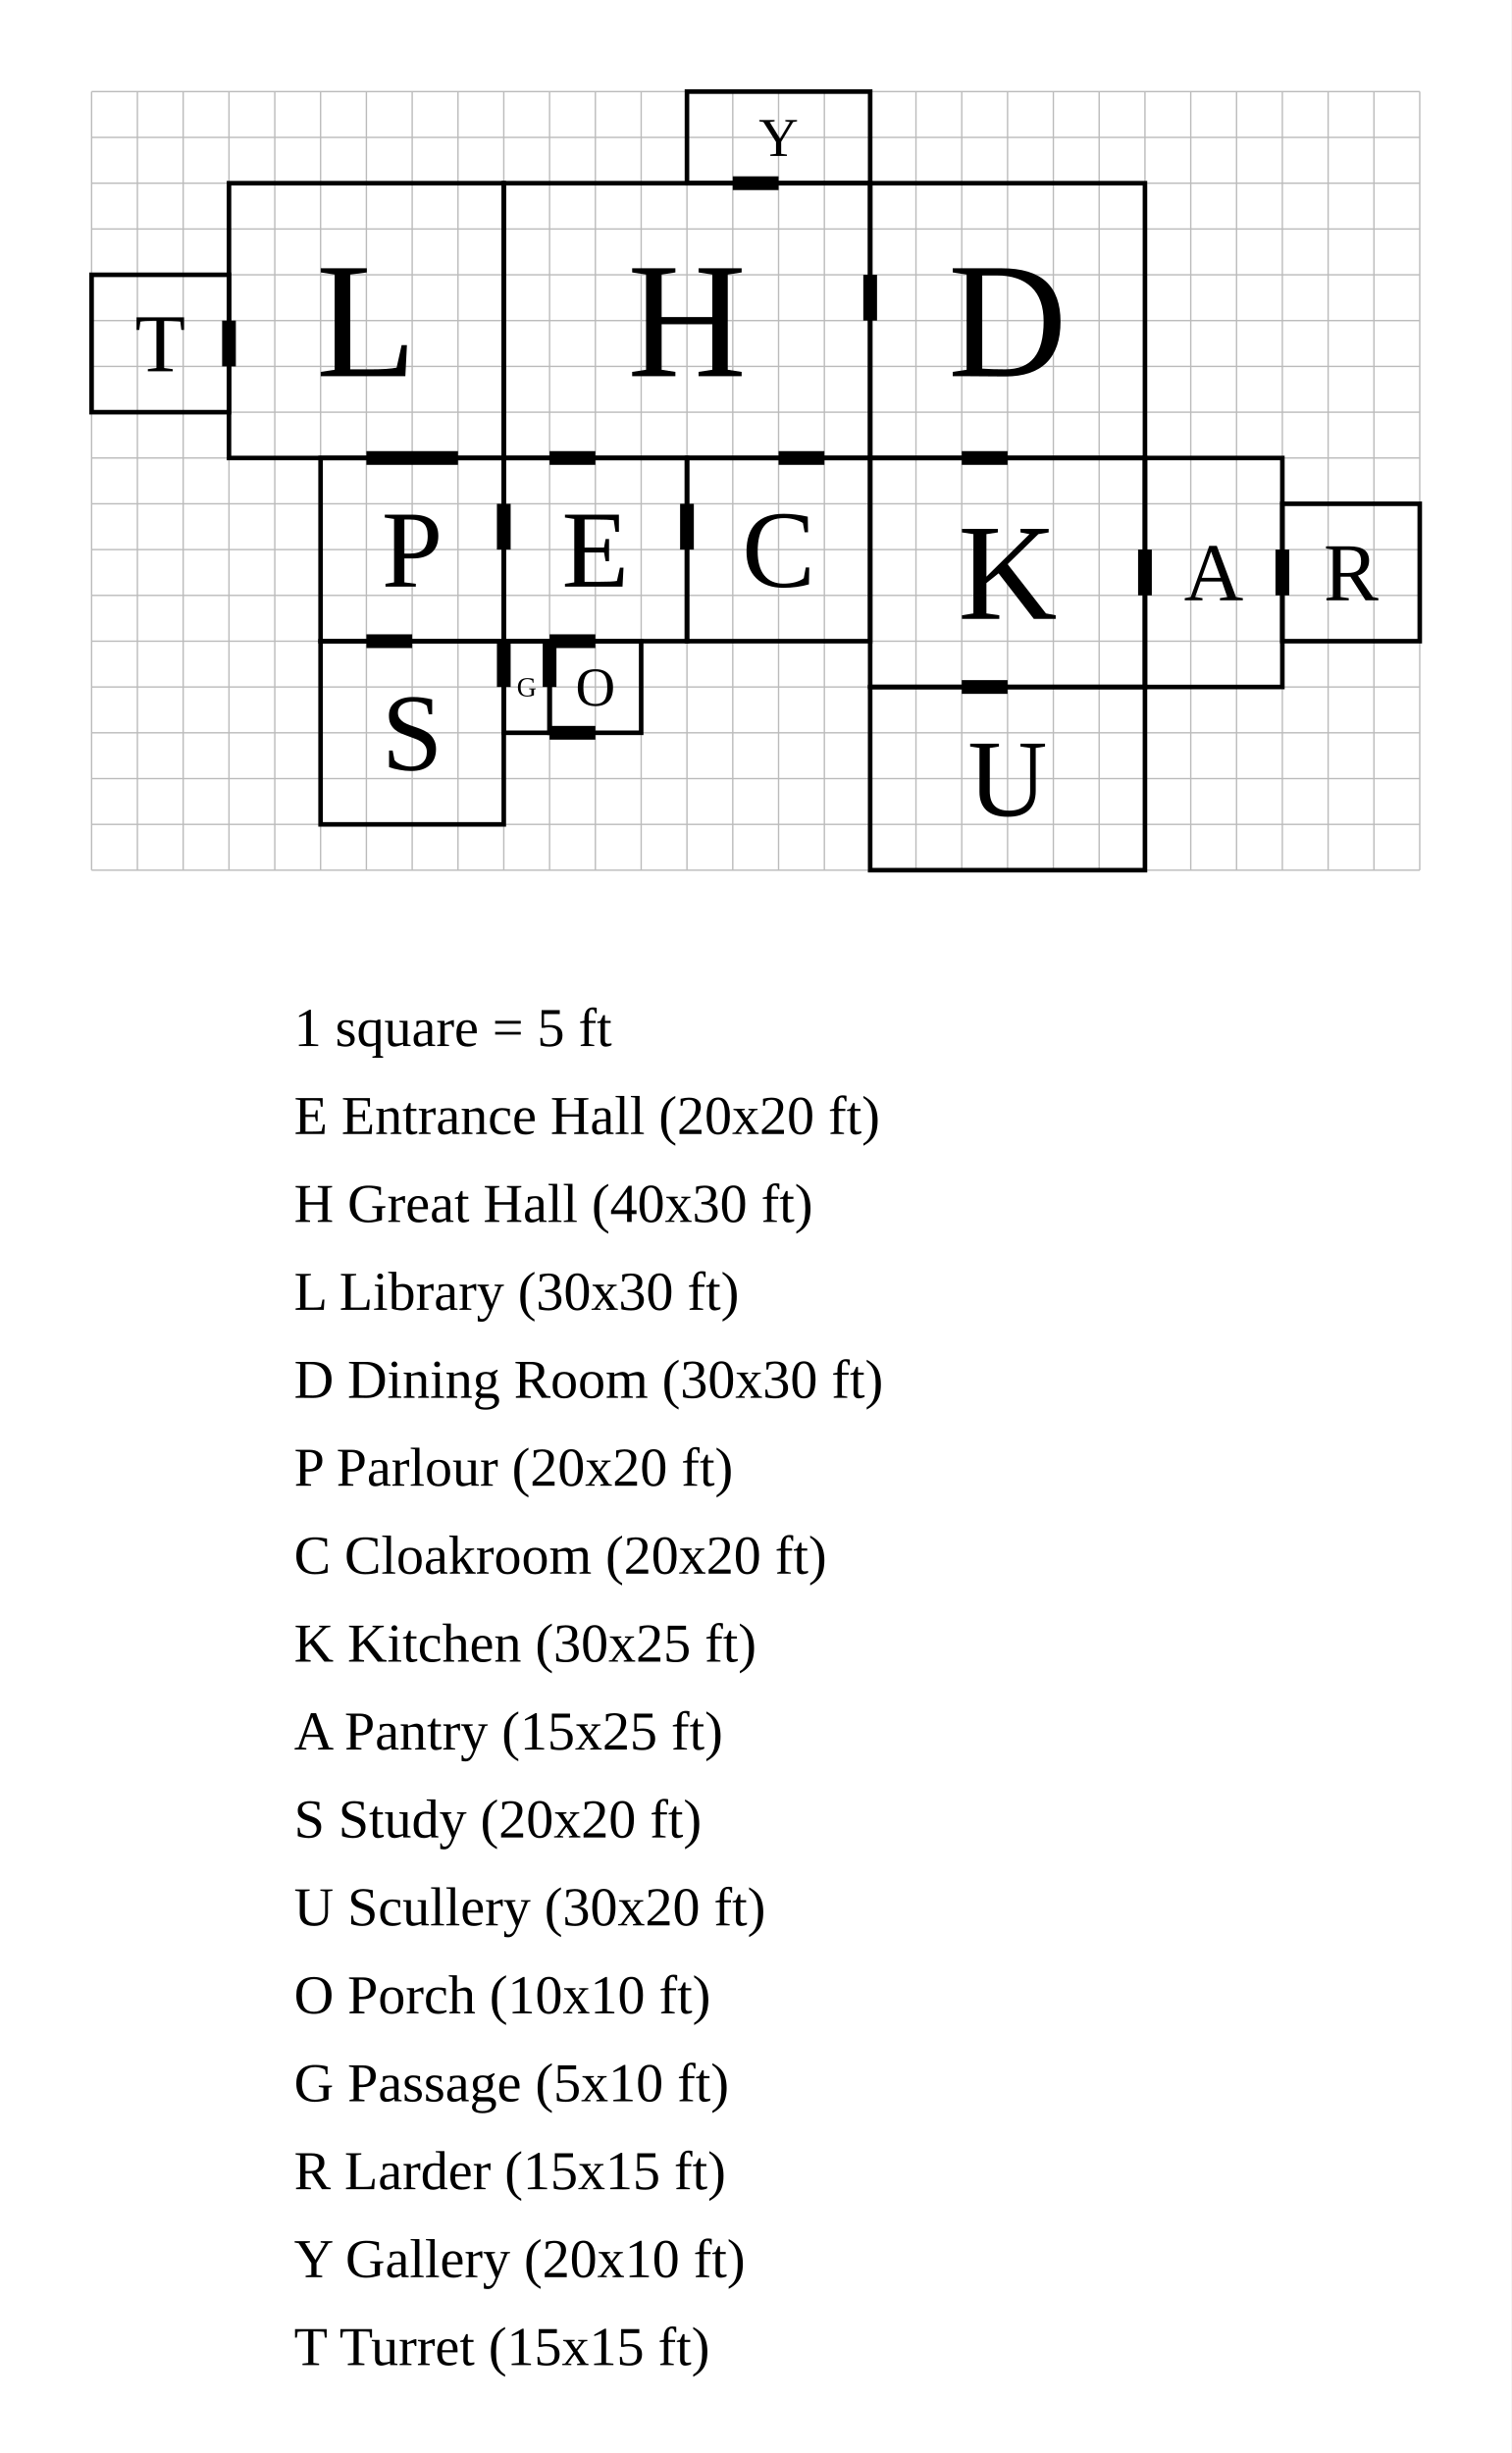
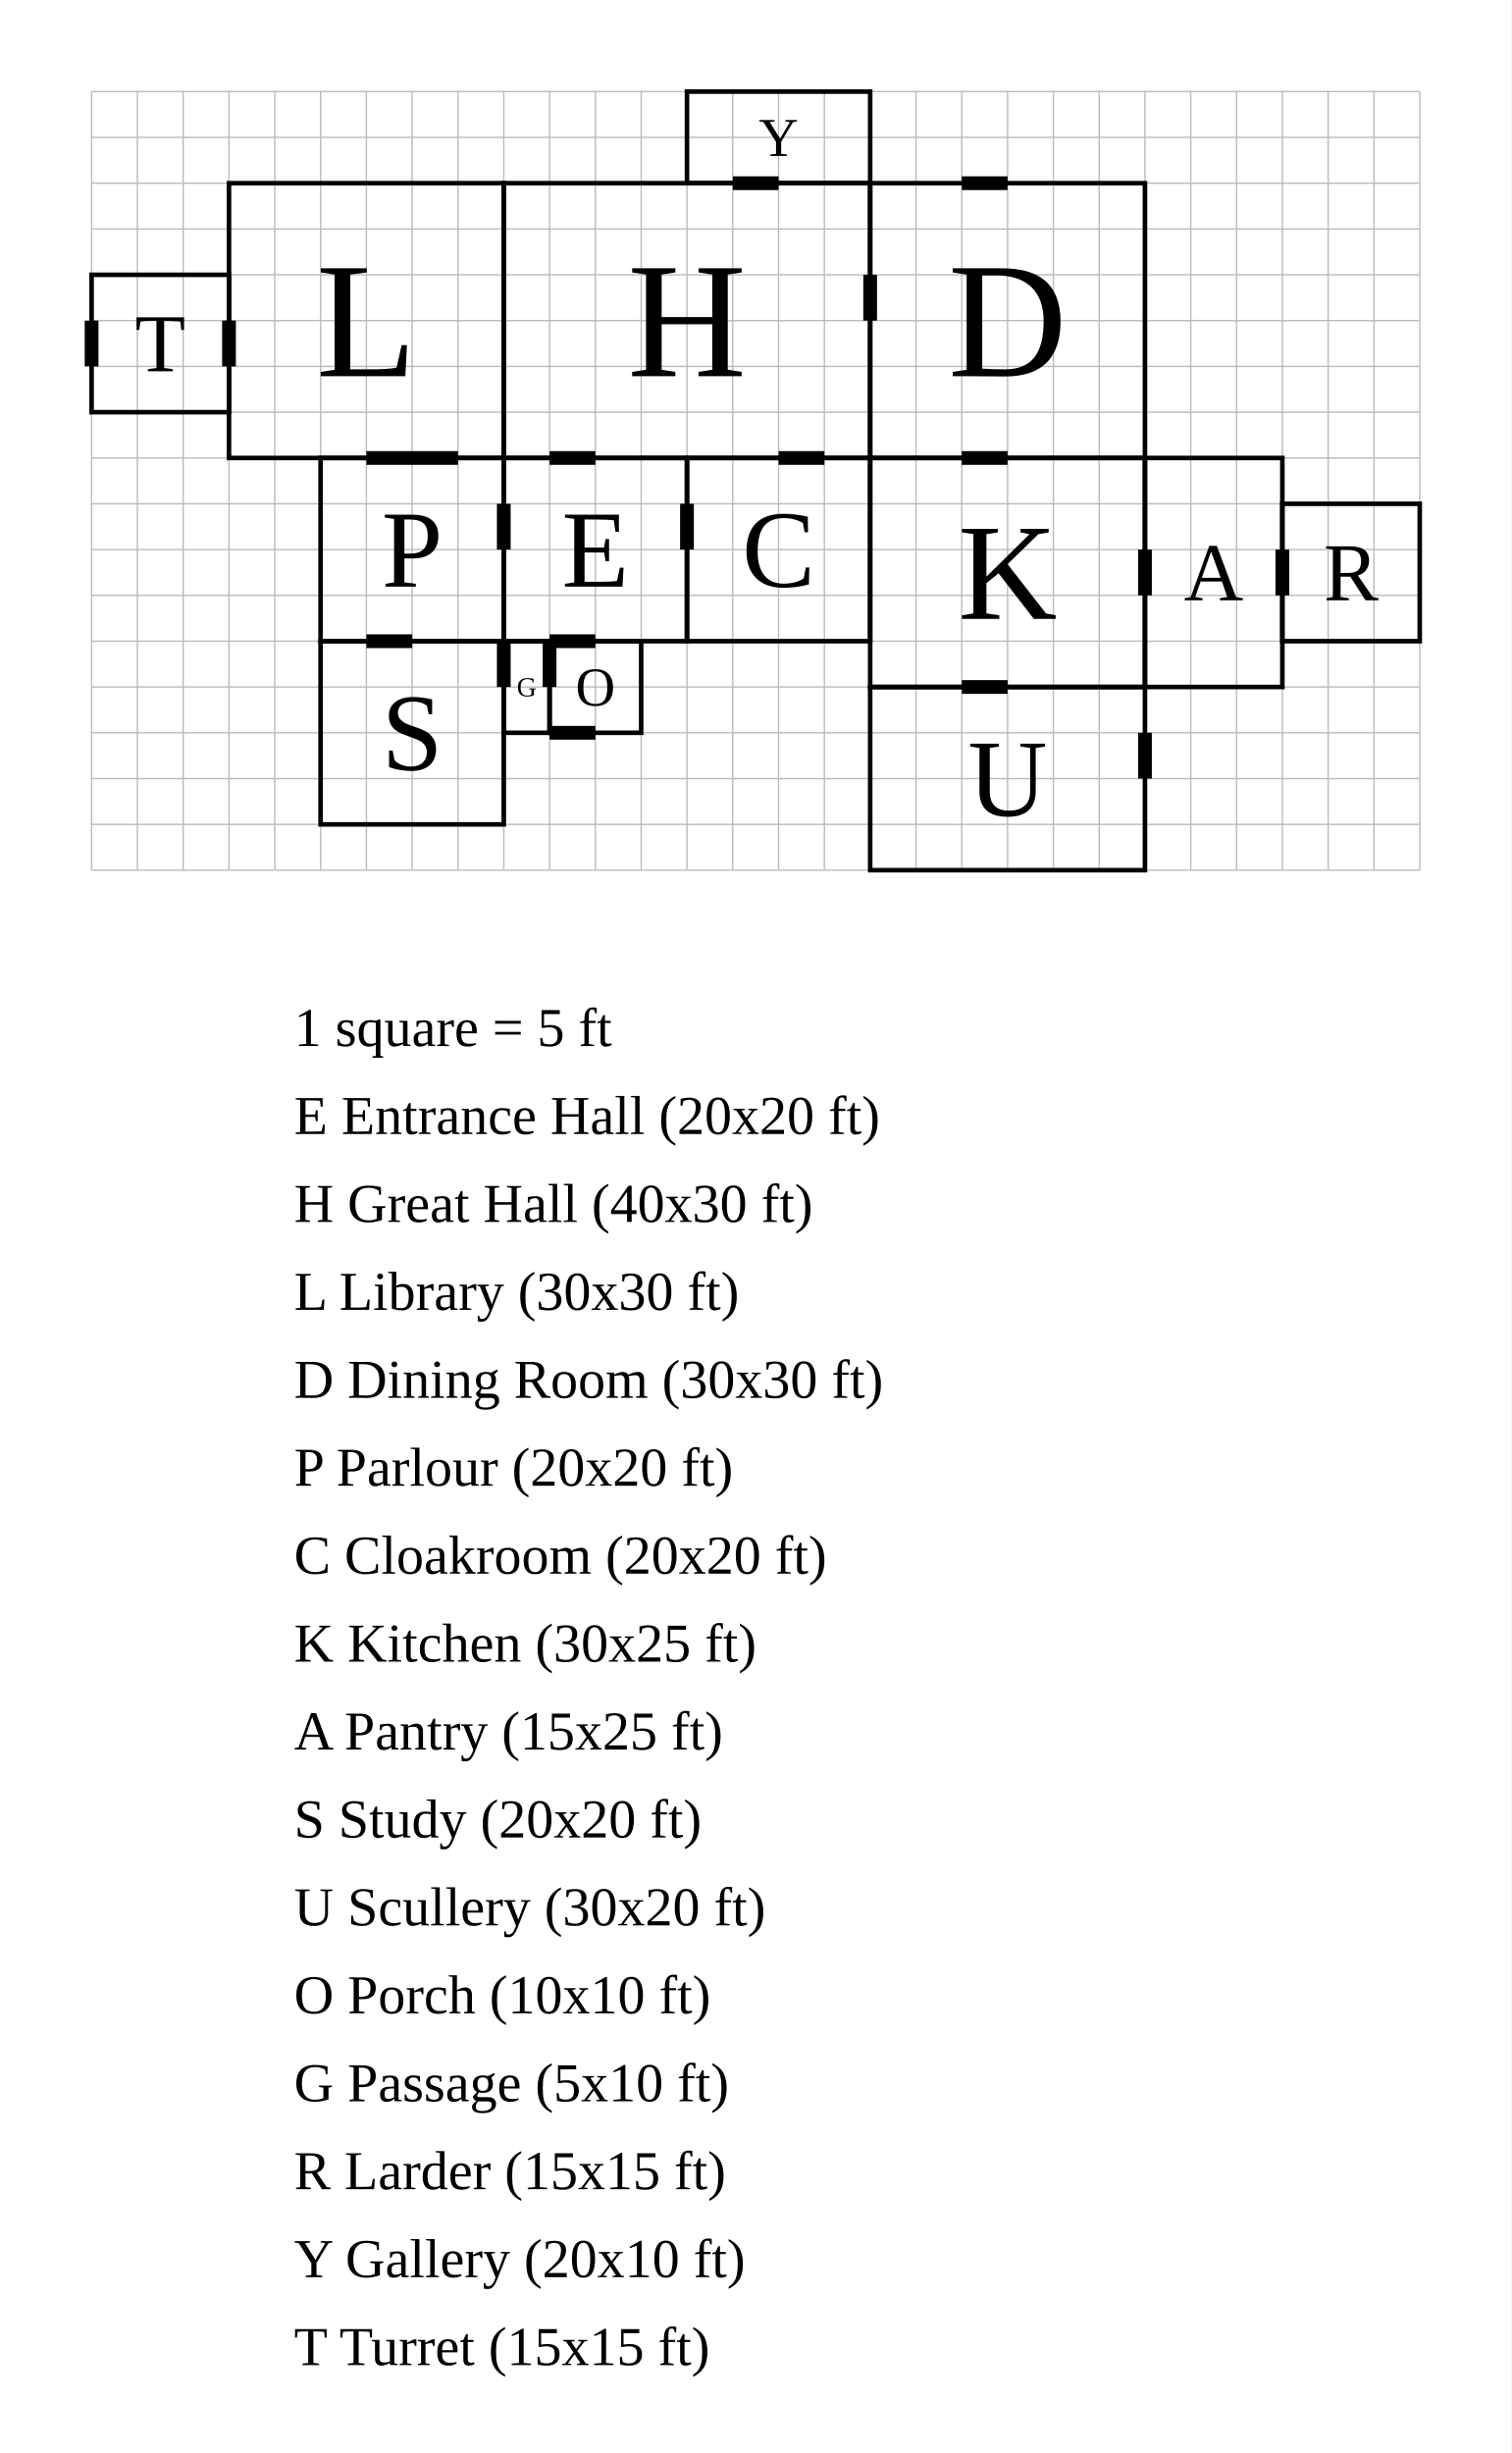
<svg xmlns="http://www.w3.org/2000/svg" width="1650" height="2678" viewBox="-55 -50 165 267.8">
  <rect x="-55" y="-50" width="165" height="267.8" fill="white" />
  <g stroke="#bbb" stroke-width="0.15">
    <line x1="-45" y1="-40" x2="-45" y2="45" />
    <line x1="-40" y1="-40" x2="-40" y2="45" />
    <line x1="-35" y1="-40" x2="-35" y2="45" />
    <line x1="-30" y1="-40" x2="-30" y2="45" />
    <line x1="-25" y1="-40" x2="-25" y2="45" />
    <line x1="-20" y1="-40" x2="-20" y2="45" />
    <line x1="-15" y1="-40" x2="-15" y2="45" />
    <line x1="-10" y1="-40" x2="-10" y2="45" />
    <line x1="-5" y1="-40" x2="-5" y2="45" />
    <line x1="0" y1="-40" x2="0" y2="45" />
    <line x1="5" y1="-40" x2="5" y2="45" />
    <line x1="10" y1="-40" x2="10" y2="45" />
    <line x1="15" y1="-40" x2="15" y2="45" />
    <line x1="20" y1="-40" x2="20" y2="45" />
    <line x1="25" y1="-40" x2="25" y2="45" />
    <line x1="30" y1="-40" x2="30" y2="45" />
    <line x1="35" y1="-40" x2="35" y2="45" />
    <line x1="40" y1="-40" x2="40" y2="45" />
    <line x1="45" y1="-40" x2="45" y2="45" />
    <line x1="50" y1="-40" x2="50" y2="45" />
    <line x1="55" y1="-40" x2="55" y2="45" />
    <line x1="60" y1="-40" x2="60" y2="45" />
    <line x1="65" y1="-40" x2="65" y2="45" />
    <line x1="70" y1="-40" x2="70" y2="45" />
    <line x1="75" y1="-40" x2="75" y2="45" />
    <line x1="80" y1="-40" x2="80" y2="45" />
    <line x1="85" y1="-40" x2="85" y2="45" />
    <line x1="90" y1="-40" x2="90" y2="45" />
    <line x1="95" y1="-40" x2="95" y2="45" />
    <line x1="100" y1="-40" x2="100" y2="45" />
    <line x1="-45" y1="-40" x2="100" y2="-40" />
    <line x1="-45" y1="-35" x2="100" y2="-35" />
    <line x1="-45" y1="-30" x2="100" y2="-30" />
    <line x1="-45" y1="-25" x2="100" y2="-25" />
    <line x1="-45" y1="-20" x2="100" y2="-20" />
    <line x1="-45" y1="-15" x2="100" y2="-15" />
    <line x1="-45" y1="-10" x2="100" y2="-10" />
    <line x1="-45" y1="-5" x2="100" y2="-5" />
    <line x1="-45" y1="0" x2="100" y2="0" />
    <line x1="-45" y1="5" x2="100" y2="5" />
    <line x1="-45" y1="10" x2="100" y2="10" />
    <line x1="-45" y1="15" x2="100" y2="15" />
    <line x1="-45" y1="20" x2="100" y2="20" />
    <line x1="-45" y1="25" x2="100" y2="25" />
    <line x1="-45" y1="30" x2="100" y2="30" />
    <line x1="-45" y1="35" x2="100" y2="35" />
    <line x1="-45" y1="40" x2="100" y2="40" />
    <line x1="-45" y1="45" x2="100" y2="45" />
  </g>
  <rect data-room="entrance" x="0" y="0" width="20" height="20" fill="none" stroke="black" stroke-width="0.5" />
  <text data-room="entrance" x="10" y="10" text-anchor="middle" dominant-baseline="central" font-size="12">E</text>
  <rect data-room="hall" x="0" y="-30" width="40" height="30" fill="none" stroke="black" stroke-width="0.5" />
  <text data-room="hall" x="20" y="-15" text-anchor="middle" dominant-baseline="central" font-size="18">H</text>
  <rect data-room="library" x="-30" y="-30" width="30" height="30" fill="none" stroke="black" stroke-width="0.5" />
  <text data-room="library" x="-15" y="-15" text-anchor="middle" dominant-baseline="central" font-size="18">L</text>
  <rect data-room="dining" x="40" y="-30" width="30" height="30" fill="none" stroke="black" stroke-width="0.5" />
  <text data-room="dining" x="55" y="-15" text-anchor="middle" dominant-baseline="central" font-size="18">D</text>
  <rect data-room="parlour" x="-20" y="0" width="20" height="20" fill="none" stroke="black" stroke-width="0.5" />
  <text data-room="parlour" x="-10" y="10" text-anchor="middle" dominant-baseline="central" font-size="12">P</text>
  <rect data-room="cloak" x="20" y="0" width="20" height="20" fill="none" stroke="black" stroke-width="0.5" />
  <text data-room="cloak" x="30" y="10" text-anchor="middle" dominant-baseline="central" font-size="12">C</text>
  <rect data-room="kitchen" x="40" y="0" width="30" height="25" fill="none" stroke="black" stroke-width="0.5" />
  <text data-room="kitchen" x="55" y="12.5" text-anchor="middle" dominant-baseline="central" font-size="15">K</text>
  <rect data-room="pantry" x="70" y="0" width="15" height="25" fill="none" stroke="black" stroke-width="0.5" />
  <text data-room="pantry" x="77.5" y="12.5" text-anchor="middle" dominant-baseline="central" font-size="9">A</text>
  <rect data-room="study" x="-20" y="20" width="20" height="20" fill="none" stroke="black" stroke-width="0.5" />
  <text data-room="study" x="-10" y="30" text-anchor="middle" dominant-baseline="central" font-size="12">S</text>
  <rect data-room="scullery" x="40" y="25" width="30" height="20" fill="none" stroke="black" stroke-width="0.5" />
  <text data-room="scullery" x="55" y="35" text-anchor="middle" dominant-baseline="central" font-size="12">U</text>
  <rect data-room="porch" x="5" y="20" width="10" height="10" fill="none" stroke="black" stroke-width="0.5" />
  <text data-room="porch" x="10" y="25" text-anchor="middle" dominant-baseline="central" font-size="6">O</text>
  <rect data-room="passage" x="0" y="20" width="5" height="10" fill="none" stroke="black" stroke-width="0.5" />
  <text data-room="passage" x="2.5" y="25" text-anchor="middle" dominant-baseline="central" font-size="3">G</text>
  <rect data-room="larder" x="85" y="5" width="15" height="15" fill="none" stroke="black" stroke-width="0.5" />
  <text data-room="larder" x="92.5" y="12.5" text-anchor="middle" dominant-baseline="central" font-size="9">R</text>
  <rect data-room="gallery" x="20" y="-40" width="20" height="10" fill="none" stroke="black" stroke-width="0.5" />
  <text data-room="gallery" x="30" y="-35" text-anchor="middle" dominant-baseline="central" font-size="6">Y</text>
  <rect data-room="turret" x="-45" y="-20" width="15" height="15" fill="none" stroke="black" stroke-width="0.5" />
  <text data-room="turret" x="-37.5" y="-12.5" text-anchor="middle" dominant-baseline="central" font-size="9">T</text>
  <line class="door" x1="5" y1="0" x2="10" y2="0" stroke="black" stroke-width="1.5" />
  <line class="door" x1="40" y1="-20" x2="40" y2="-15" stroke="black" stroke-width="1.5" />
  <line class="door" x1="0" y1="5" x2="0" y2="10" stroke="black" stroke-width="1.5" />
  <line class="door" x1="20" y1="5" x2="20" y2="10" stroke="black" stroke-width="1.5" />
  <line class="door" x1="50" y1="0" x2="55" y2="0" stroke="black" stroke-width="1.5" />
  <line class="door" x1="70" y1="10" x2="70" y2="15" stroke="black" stroke-width="1.5" />
  <line class="door" x1="-15" y1="20" x2="-10" y2="20" stroke="black" stroke-width="1.5" />
  <line class="door" x1="50" y1="25" x2="55" y2="25" stroke="black" stroke-width="1.5" />
  <line class="door" x1="5" y1="20" x2="10" y2="20" stroke="black" stroke-width="1.5" />
  <line class="door" x1="0" y1="20" x2="0" y2="25" stroke="black" stroke-width="1.5" />
  <line class="door" x1="5" y1="20" x2="5" y2="25" stroke="black" stroke-width="1.5" />
  <line class="door" x1="85" y1="10" x2="85" y2="15" stroke="black" stroke-width="1.5" />
  <line class="door" x1="25" y1="-30" x2="30" y2="-30" stroke="black" stroke-width="1.5" />
  <line class="door" x1="-30" y1="-15" x2="-30" y2="-10" stroke="black" stroke-width="1.5" />
  <line class="door" x1="-15" y1="0" x2="-5" y2="0" stroke="black" stroke-width="1.5" />
  <line class="door" x1="30" y1="0" x2="35" y2="0" stroke="black" stroke-width="1.5" />
  <line class="door" x1="5" y1="30" x2="10" y2="30" stroke="black" stroke-width="1.5" />
+   <line class="door" x1="-45" y1="-15" x2="-45" y2="-10" stroke="black" stroke-width="1.5" />
+   <line class="door" x1="70" y1="30" x2="70" y2="35" stroke="black" stroke-width="1.5" />
+   <line class="door" x1="50" y1="-30" x2="55" y2="-30" stroke="black" stroke-width="1.5" />
  <text class="scale" x="-22.9" y="64.2" font-size="6">1 square = 5 ft</text>
  <text class="key" x="-22.9" y="73.8" font-size="6">E  Entrance Hall  (20x20 ft)</text>
  <text class="key" x="-22.9" y="83.4" font-size="6">H  Great Hall  (40x30 ft)</text>
  <text class="key" x="-22.9" y="93" font-size="6">L  Library  (30x30 ft)</text>
  <text class="key" x="-22.9" y="102.6" font-size="6">D  Dining Room  (30x30 ft)</text>
  <text class="key" x="-22.9" y="112.2" font-size="6">P  Parlour  (20x20 ft)</text>
  <text class="key" x="-22.9" y="121.8" font-size="6">C  Cloakroom  (20x20 ft)</text>
  <text class="key" x="-22.9" y="131.4" font-size="6">K  Kitchen  (30x25 ft)</text>
  <text class="key" x="-22.9" y="141" font-size="6">A  Pantry  (15x25 ft)</text>
  <text class="key" x="-22.9" y="150.6" font-size="6">S  Study  (20x20 ft)</text>
  <text class="key" x="-22.9" y="160.2" font-size="6">U  Scullery  (30x20 ft)</text>
  <text class="key" x="-22.9" y="169.8" font-size="6">O  Porch  (10x10 ft)</text>
  <text class="key" x="-22.9" y="179.4" font-size="6">G  Passage  (5x10 ft)</text>
  <text class="key" x="-22.9" y="189" font-size="6">R  Larder  (15x15 ft)</text>
  <text class="key" x="-22.9" y="198.6" font-size="6">Y  Gallery  (20x10 ft)</text>
  <text class="key" x="-22.9" y="208.2" font-size="6">T  Turret  (15x15 ft)</text>
</svg>
